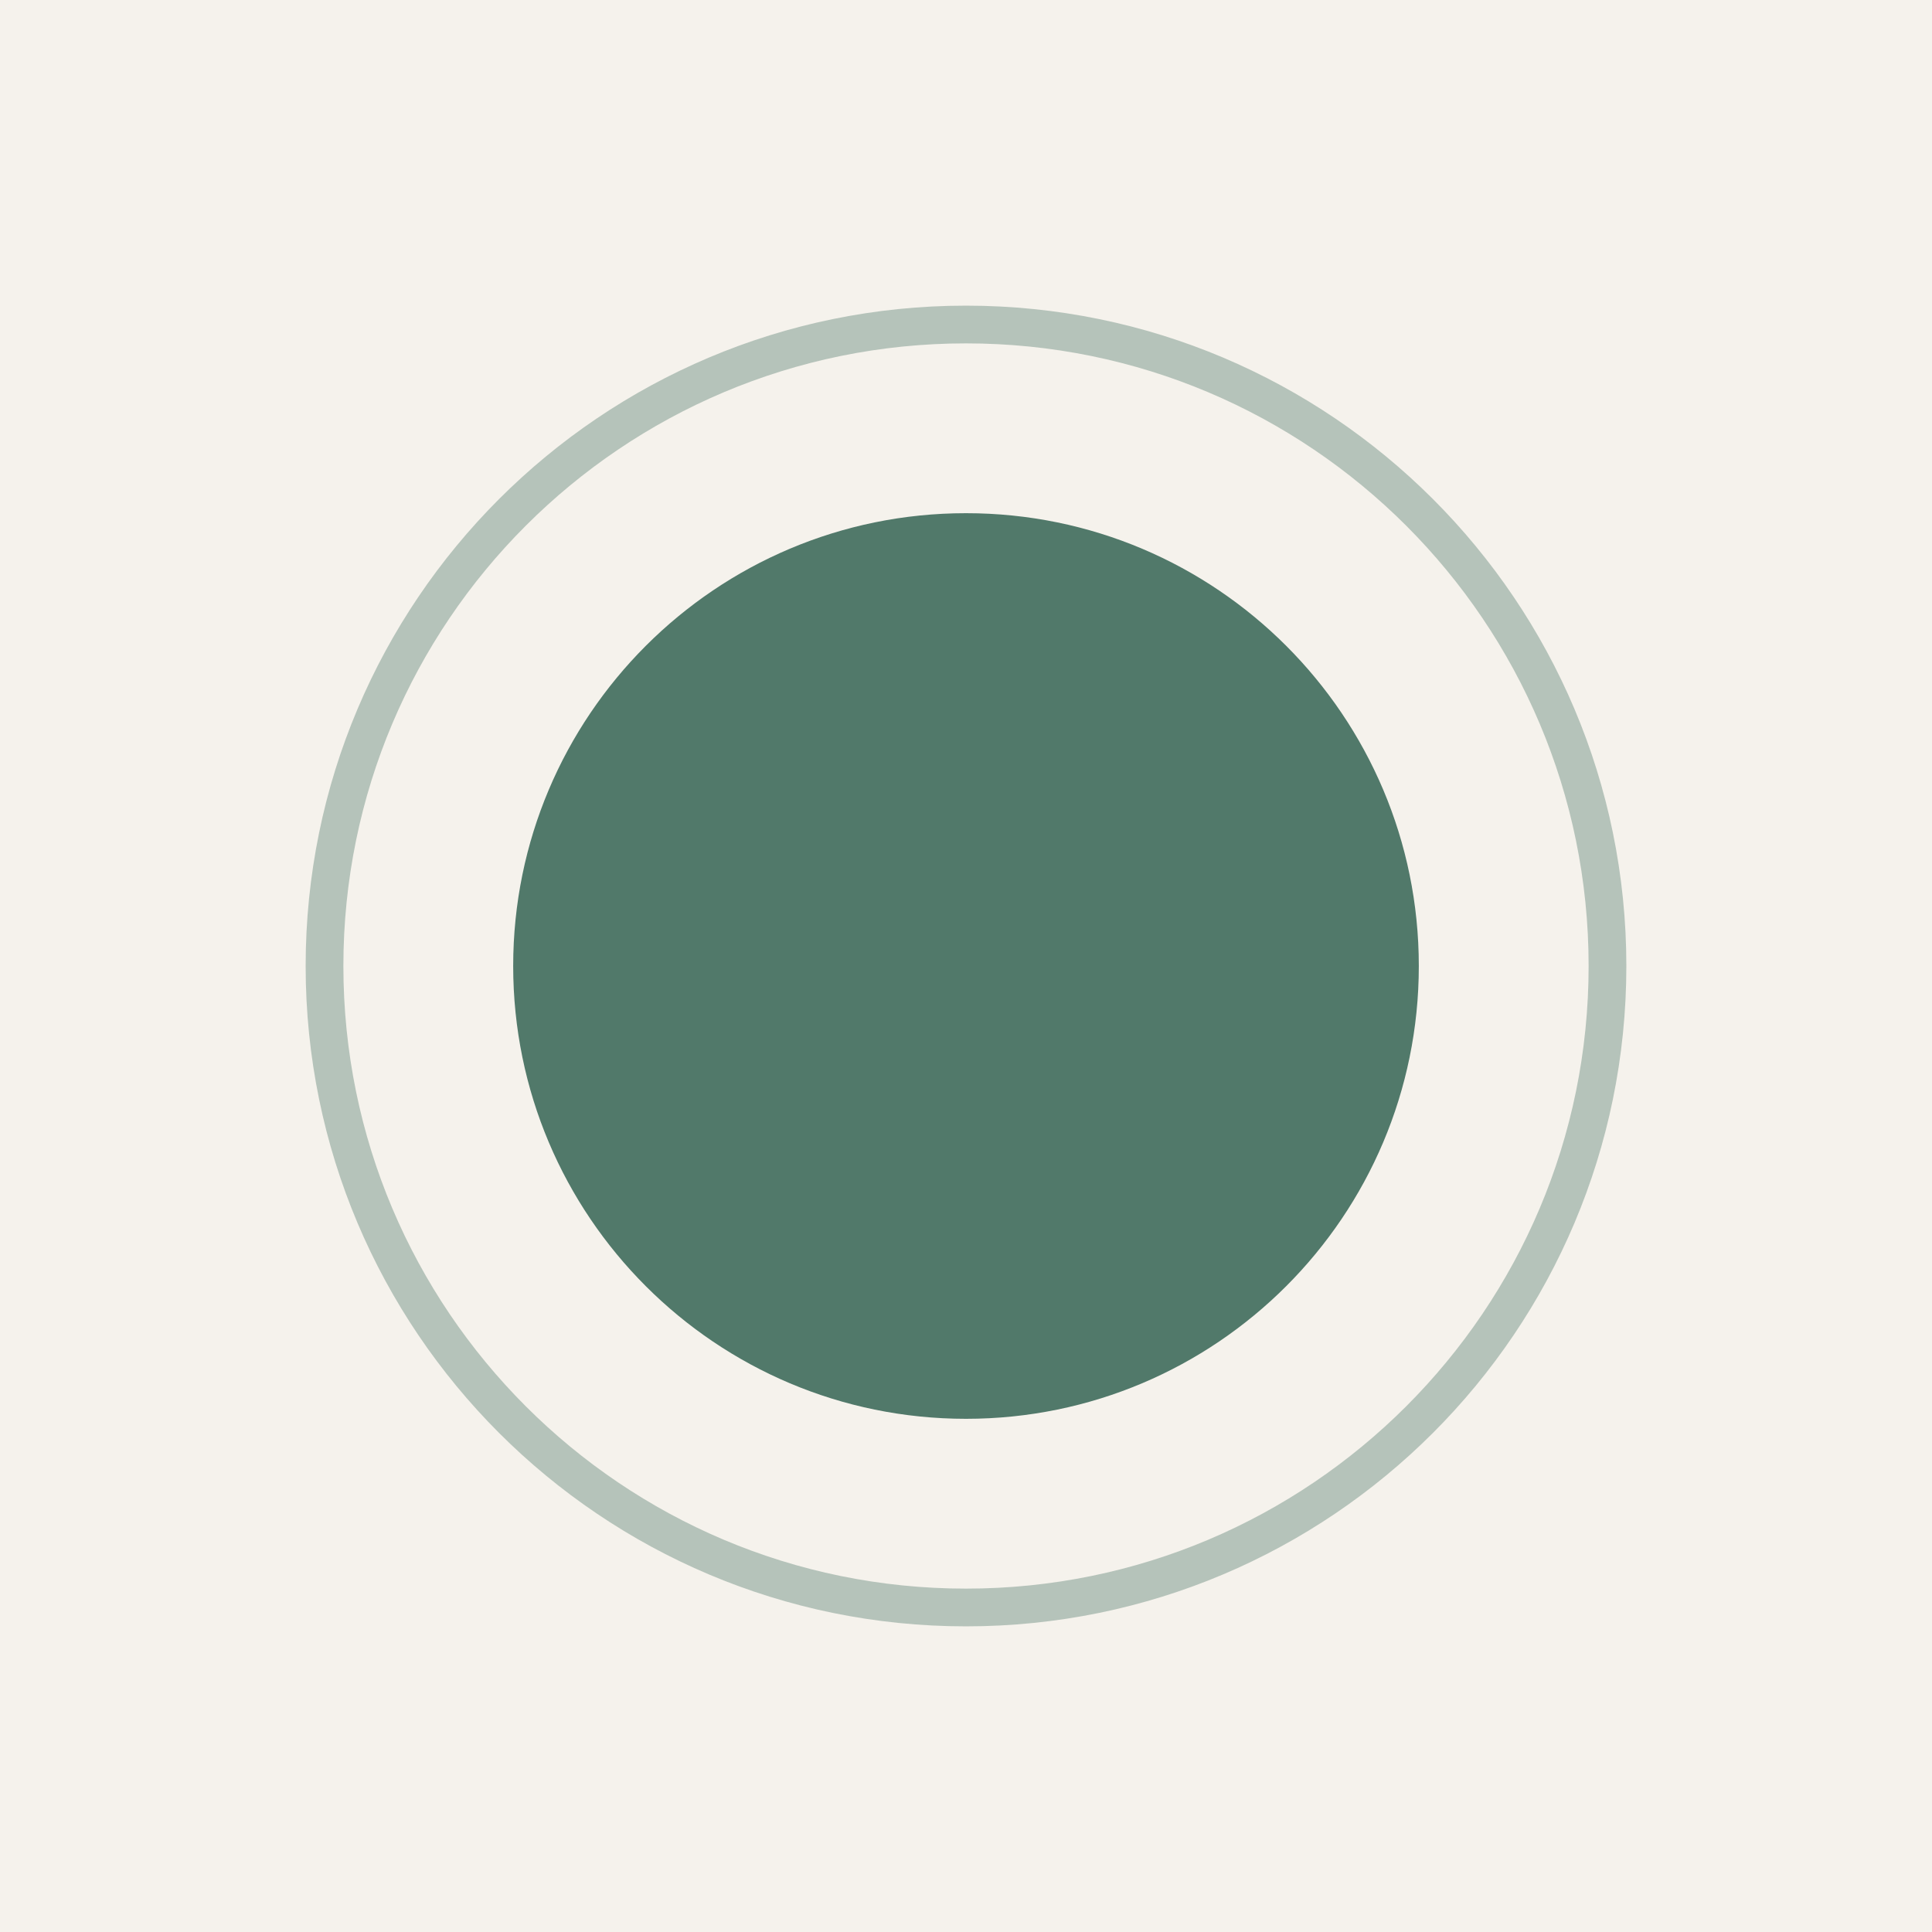
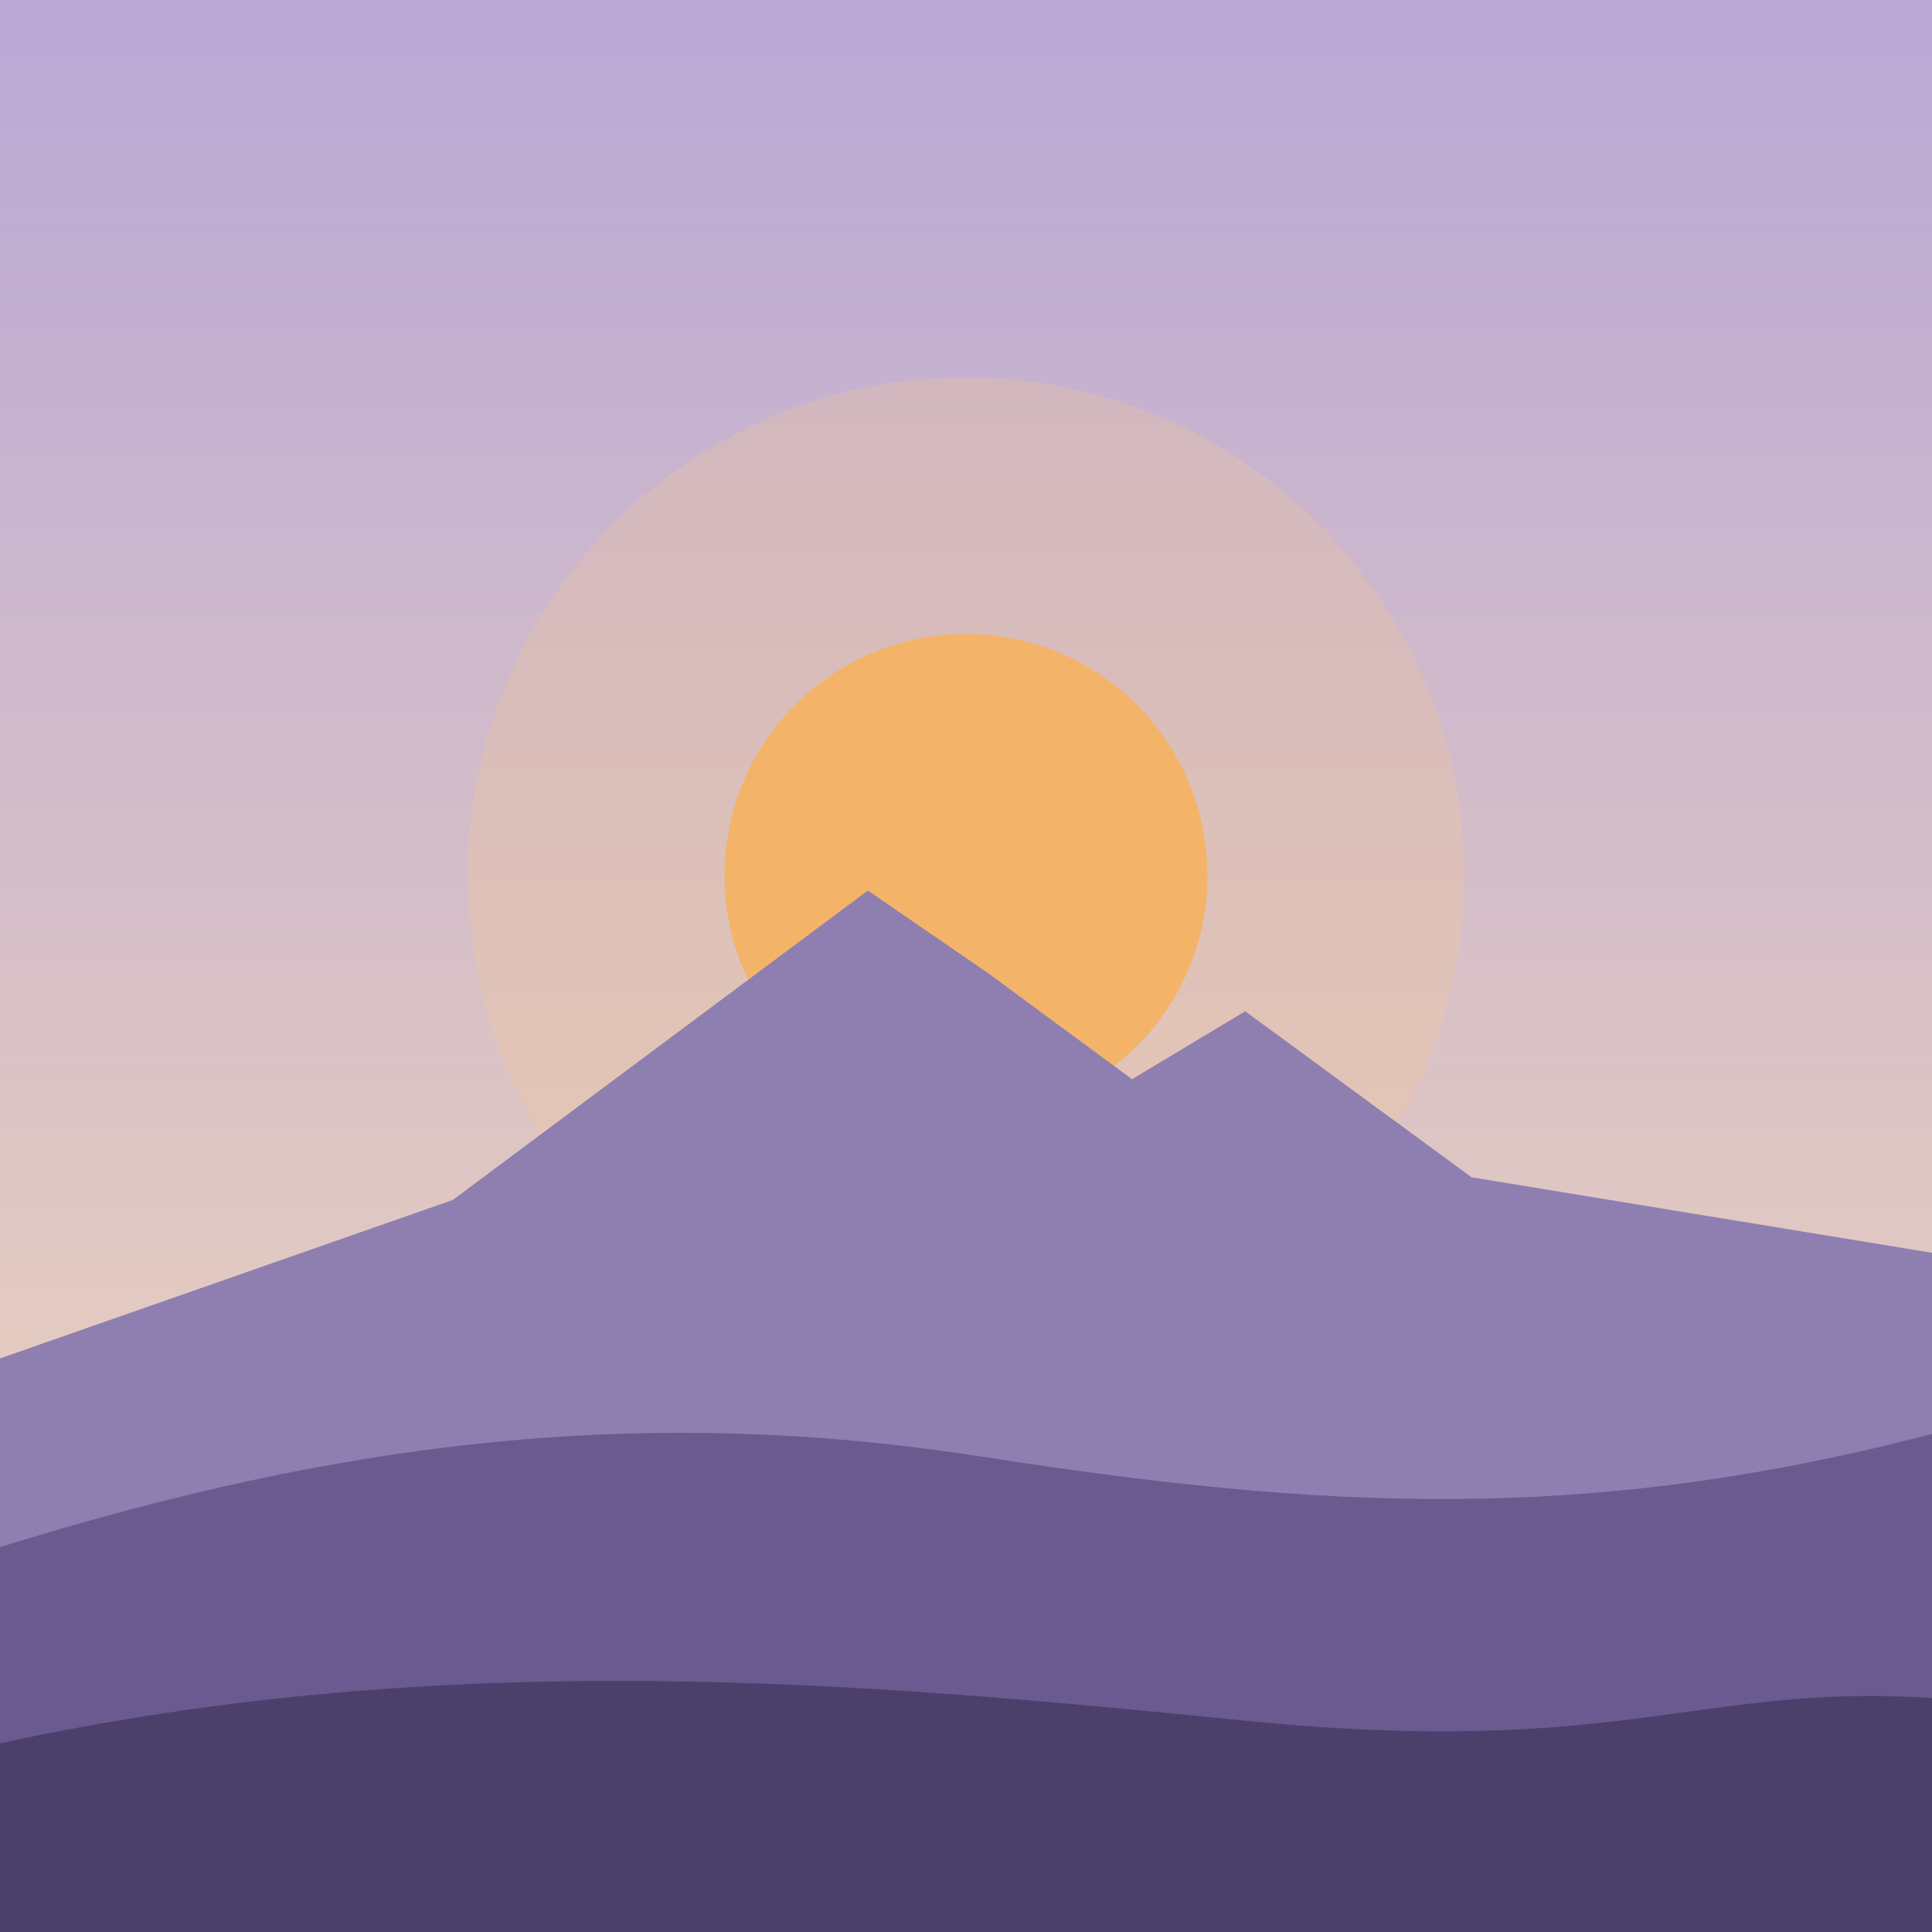
<svg xmlns="http://www.w3.org/2000/svg" viewBox="0 0 512 512">
-   <rect width="512" height="512" fill="#f5f2ec" />
-   <circle cx="256" cy="256" r="120" fill="#3f6b5c" opacity="0.9" />
-   <circle cx="256" cy="256" r="170" fill="none" stroke="#3f6b5c" stroke-width="10" opacity="0.35" />
+   <defs>
+     <linearGradient id="s" x1="0" y1="0" x2="0" y2="1">
+       <stop offset="0" stop-color="#b9a8d6" />
+       <stop offset="1" stop-color="#f6d9b8" />
+     </linearGradient>
+   </defs>
+   <rect width="512" height="512" fill="url(#s)" />
+   <circle cx="256" cy="232" r="132" fill="#f7c98a" opacity="0.25" />
+   <circle cx="256" cy="232" r="64" fill="#f3b46a" />
+   <path d="M0 360 L120 318 L230 236 L262 258 L300 286 L330 268 L390 312 L512 332 V512 H0Z" fill="#8f7fb0" />
+   <path d="M0 410 C90 382 170 372 260 386 S420 404 512 380 V512 H0Z" fill="#6a5a8f" />
+   <path d="M0 462 C120 436 230 446 330 456 S450 446 512 450 V512 H0Z" fill="#4b3f6c" />
</svg>
